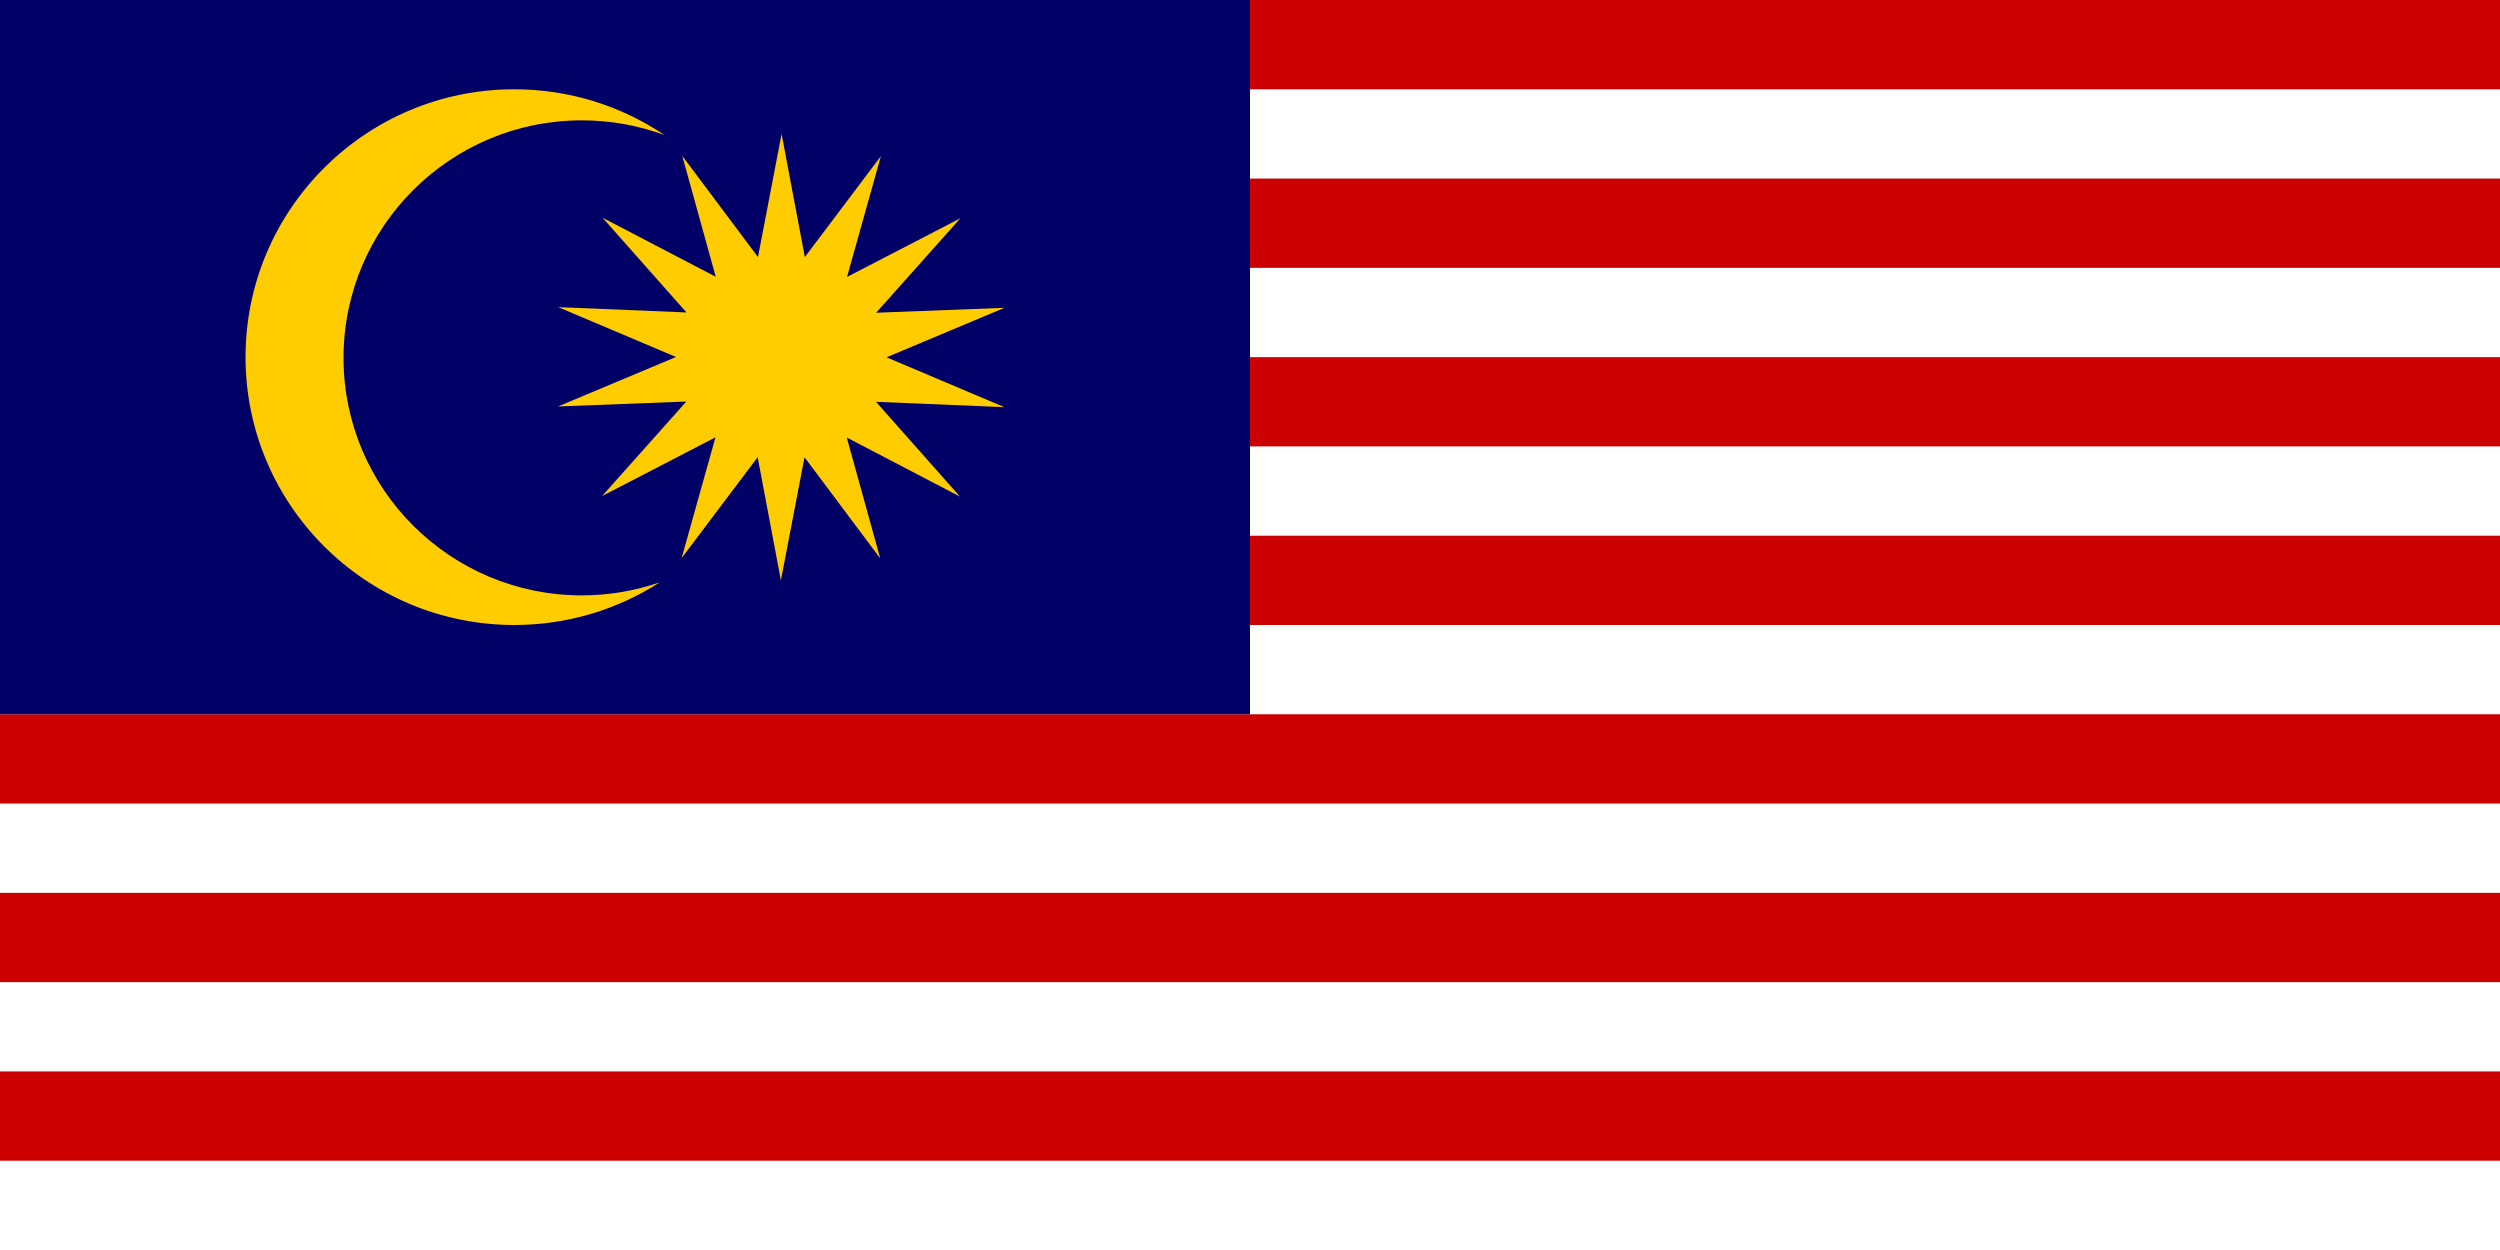
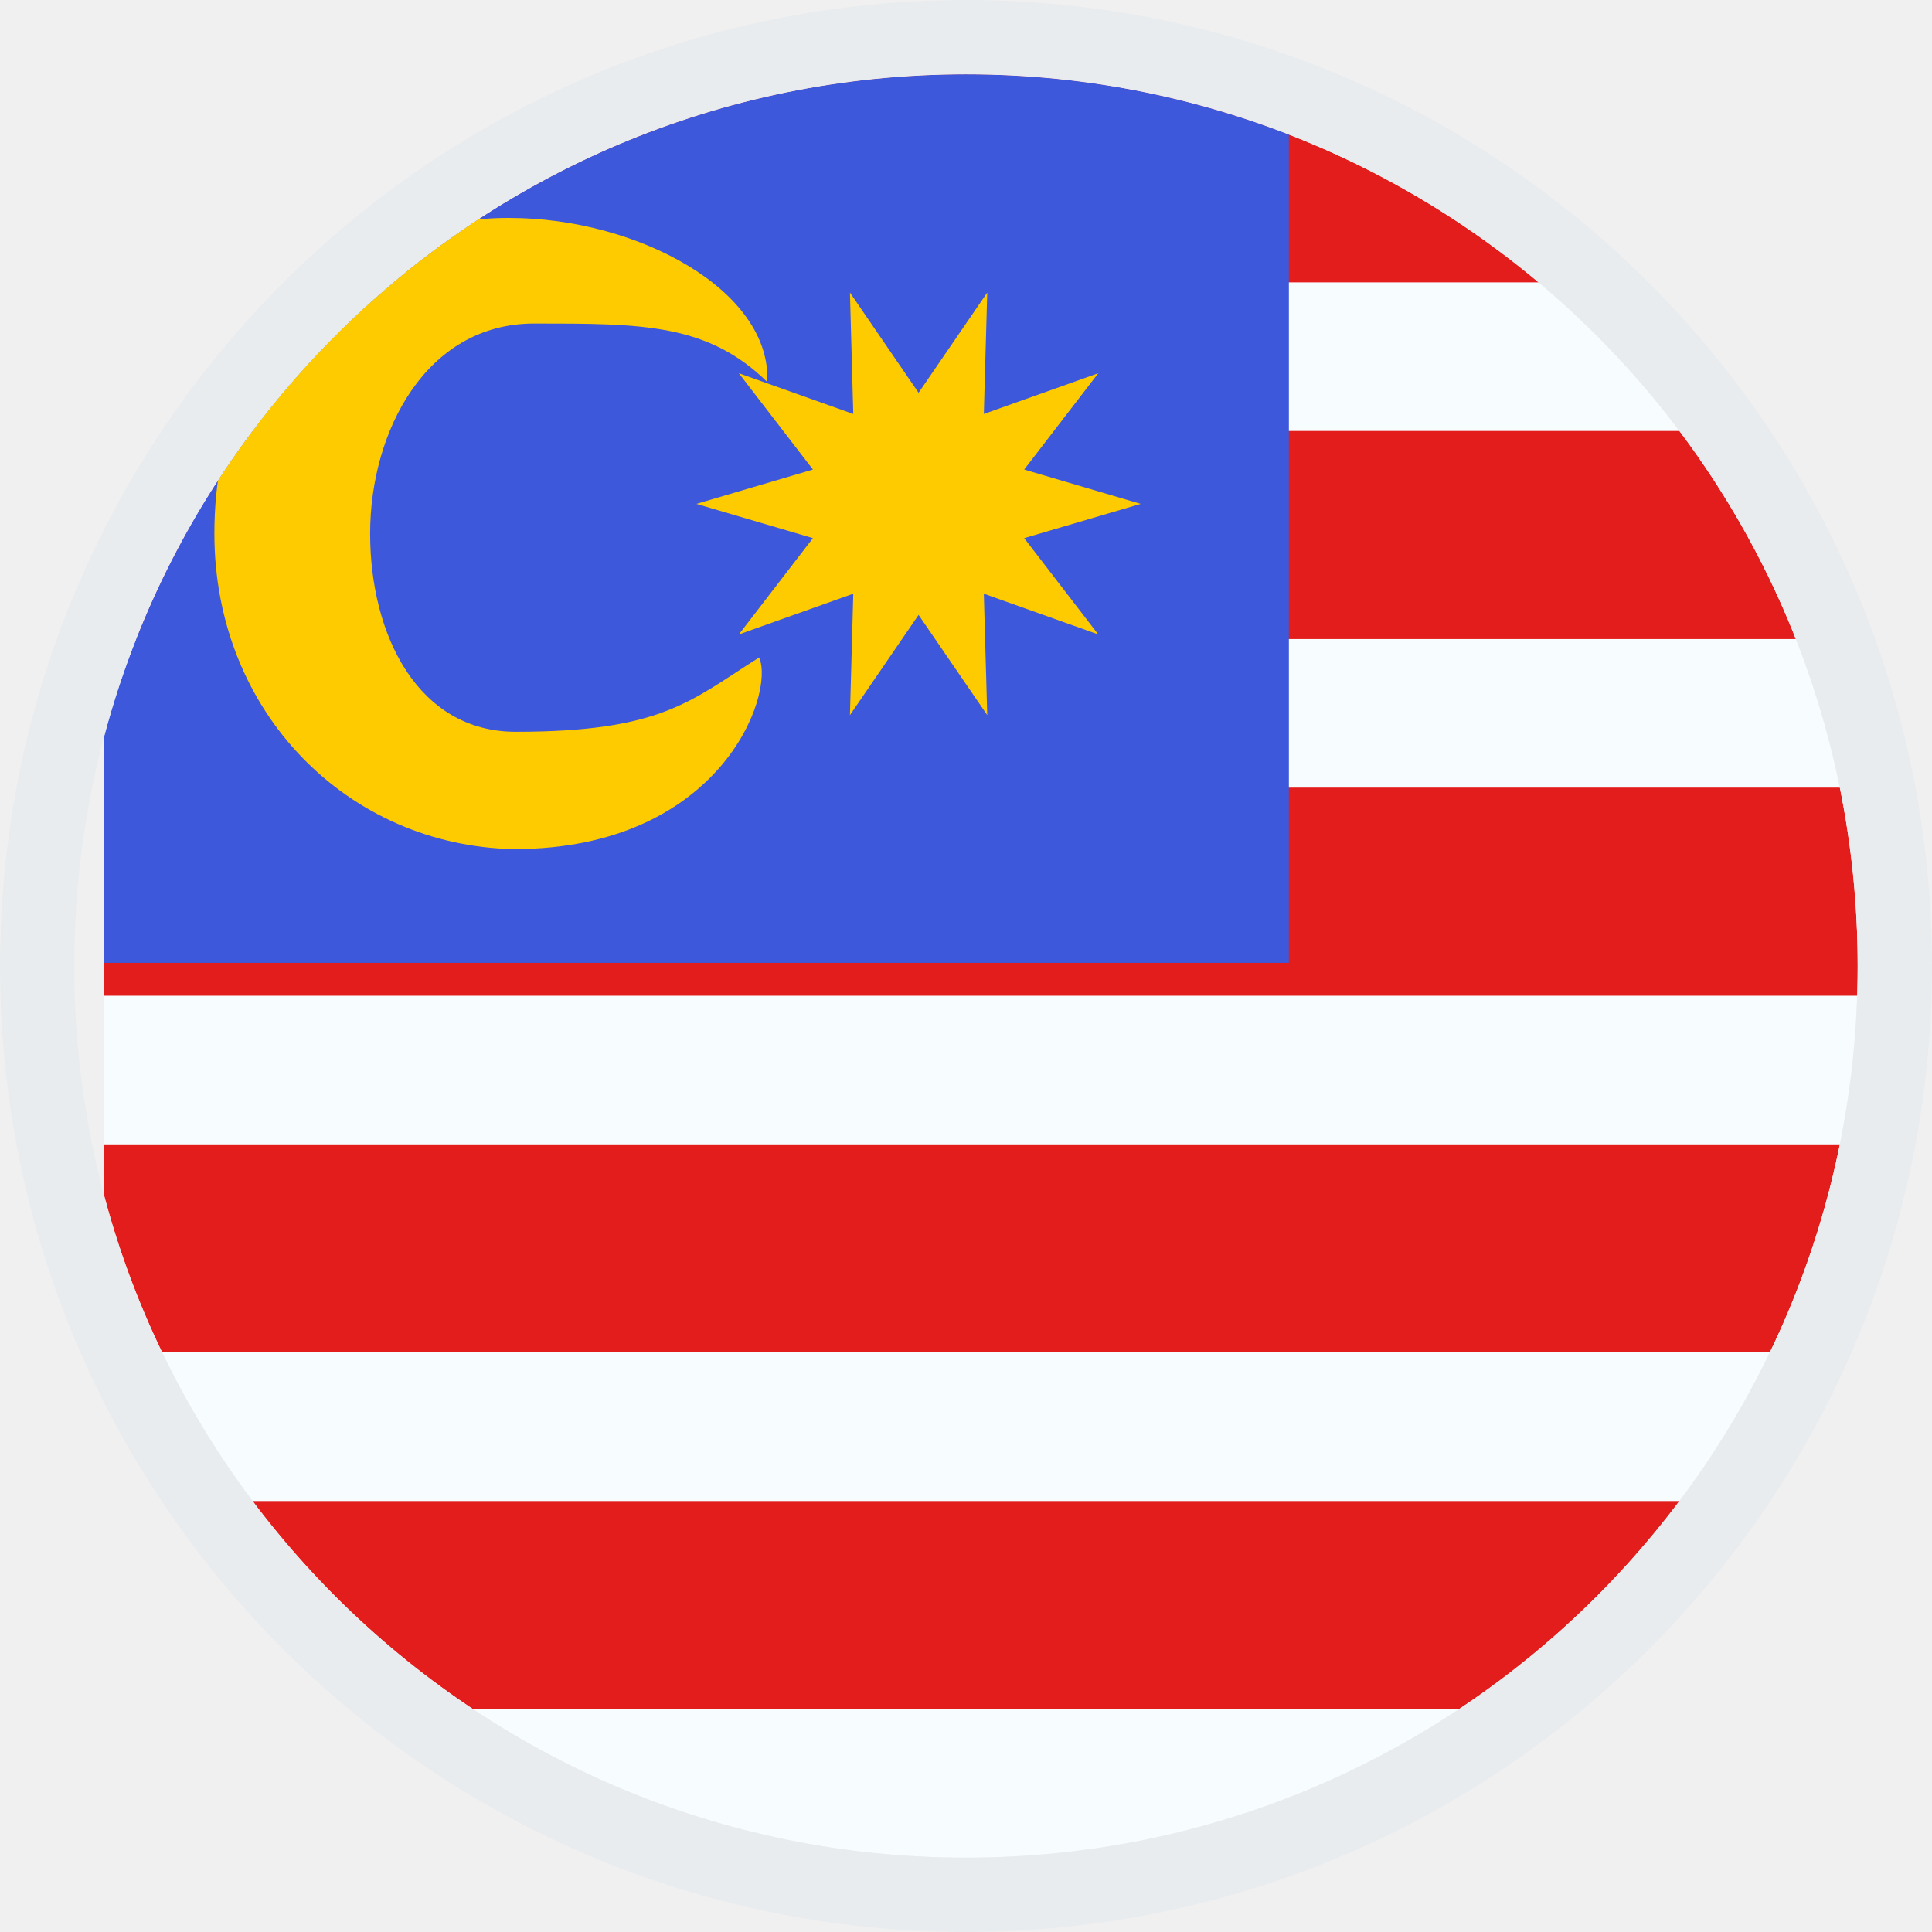
- <svg xmlns="http://www.w3.org/2000/svg" xmlns:xlink="http://www.w3.org/1999/xlink" viewBox="0 0 2800 1400">
-   <rect width="2800" height="1400" id="red" style="fill:#cc0001" />
-   <rect width="2800" height="100" y="1300" id="white" style="fill:#fff" />
-   <use transform="translate(0,-200)" id="use3035" xlink:href="#white" />
-   <use transform="translate(0,-400)" id="use3038" xlink:href="#white" />
-   <use transform="translate(0,-600)" id="use3062" xlink:href="#white" />
-   <use transform="translate(0,-800)" id="use3064" xlink:href="#white" />
-   <use transform="translate(0,-1000)" id="use3066" xlink:href="#white" />
-   <use transform="translate(0,-1200)" id="use3068" xlink:href="#white" />
-   <rect width="1400" height="800" id="blue" style="fill:#010066" />
-   <path d="M 576,100 C 409.854,100 275,234.406 275,400 C 275,565.594 409.854,700 576,700 C 636.027,700 691.955,682.436 738.927,652.217 C 711.574,661.656 682.217,666.819 651.656,666.819 C 504.329,666.819 384.759,547.647 384.759,400.809 C 384.759,253.972 504.329,134.799 651.656,134.799 C 684.214,134.799 715.402,140.614 744.258,151.267 C 696.217,118.91 638.305,100 576,100 z" id="path4945" style="fill:#fc0" />
-   <path d="M 914.286,471.429 L 814.748,418.178 L 844.178,527.161 L 777.603,435.996 L 756.832,546.955 L 736.405,435.932 L 669.548,526.891 L 699.314,418 L 599.613,470.943 L 673.678,385.751 L 560.879,390.192 L 664.572,345.572 L 561.017,300.631 L 673.801,305.421 L 600,220 L 699.538,273.251 L 670.107,164.268 L 736.683,255.433 L 757.453,144.473 L 777.881,255.496 L 844.738,164.537 L 814.971,273.429 L 914.673,220.485 L 840.608,305.678 L 953.407,301.237 L 849.714,345.857 L 953.269,390.797 L 840.484,386.008 z" transform="matrix(1.273792,0,0,1.242293,-89.4427,-29.47838)" id="path4959" style="fill:#fc0" />
+ <svg xmlns="http://www.w3.org/2000/svg" width="26" height="26" viewBox="0 0 26 26" fill="none">
+   <g clip-path="url(#clip0_28456_25607)">
+     <path fill-rule="evenodd" clip-rule="evenodd" d="M1.4 1H33.4V25H1.4V1Z" fill="#F7FCFF" />
+     <rect x="1" y="5.8" width="32.4" height="2.8" fill="#E31D1C" />
+     <rect x="1.4" y="10.6" width="32.4" height="2.8" fill="#E31D1C" />
+     <rect x="1.4" y="15.4" width="32.4" height="2.8" fill="#E31D1C" />
+     <rect x="1" y="20.2" width="32.8" height="2.8" fill="#E31D1C" />
+     <path fill-rule="evenodd" clip-rule="evenodd" d="M1.4 1H33.4V3.8H1.4V1Z" fill="#E31D1C" />
+     <path fill-rule="evenodd" clip-rule="evenodd" d="M1.4 1H17.345V12.958H1.4V1Z" fill="#3D58DB" />
+     <path fill-rule="evenodd" clip-rule="evenodd" d="M4.981 7.18C4.981 8.551 5.627 9.848 6.941 9.848C8.913 9.848 9.296 9.428 10.216 8.848C10.434 9.337 9.7 11.427 6.914 11.427C4.686 11.383 2.885 9.592 2.885 7.18C2.885 4.411 4.921 2.916 6.858 2.933C8.568 2.933 10.382 3.903 10.326 5.141C9.521 4.354 8.646 4.354 7.189 4.354C5.733 4.354 4.981 5.808 4.981 7.18Z" fill="#FECA00" />
+     <path fill-rule="evenodd" clip-rule="evenodd" d="M12.362 8.275L11.438 9.624L11.483 7.99L9.943 8.538L10.94 7.242L9.372 6.781L10.94 6.319L9.943 5.023L11.483 5.571L11.438 3.937L12.362 5.286L13.286 3.937L13.24 5.571L14.78 5.023L13.783 6.319L15.351 6.781L13.783 7.242L14.78 8.538L13.24 7.99L13.286 9.624L12.362 8.275Z" fill="#FECA00" />
+   </g>
+   <rect x="0.5" y="0.5" width="25" height="25" rx="12.5" stroke="#E9ECEE" />
+   <defs>
+     <clipPath id="clip0_28456_25607">
+       <rect x="1" y="1" width="24" height="24" rx="12" fill="white" />
+     </clipPath>
+   </defs>
</svg>
